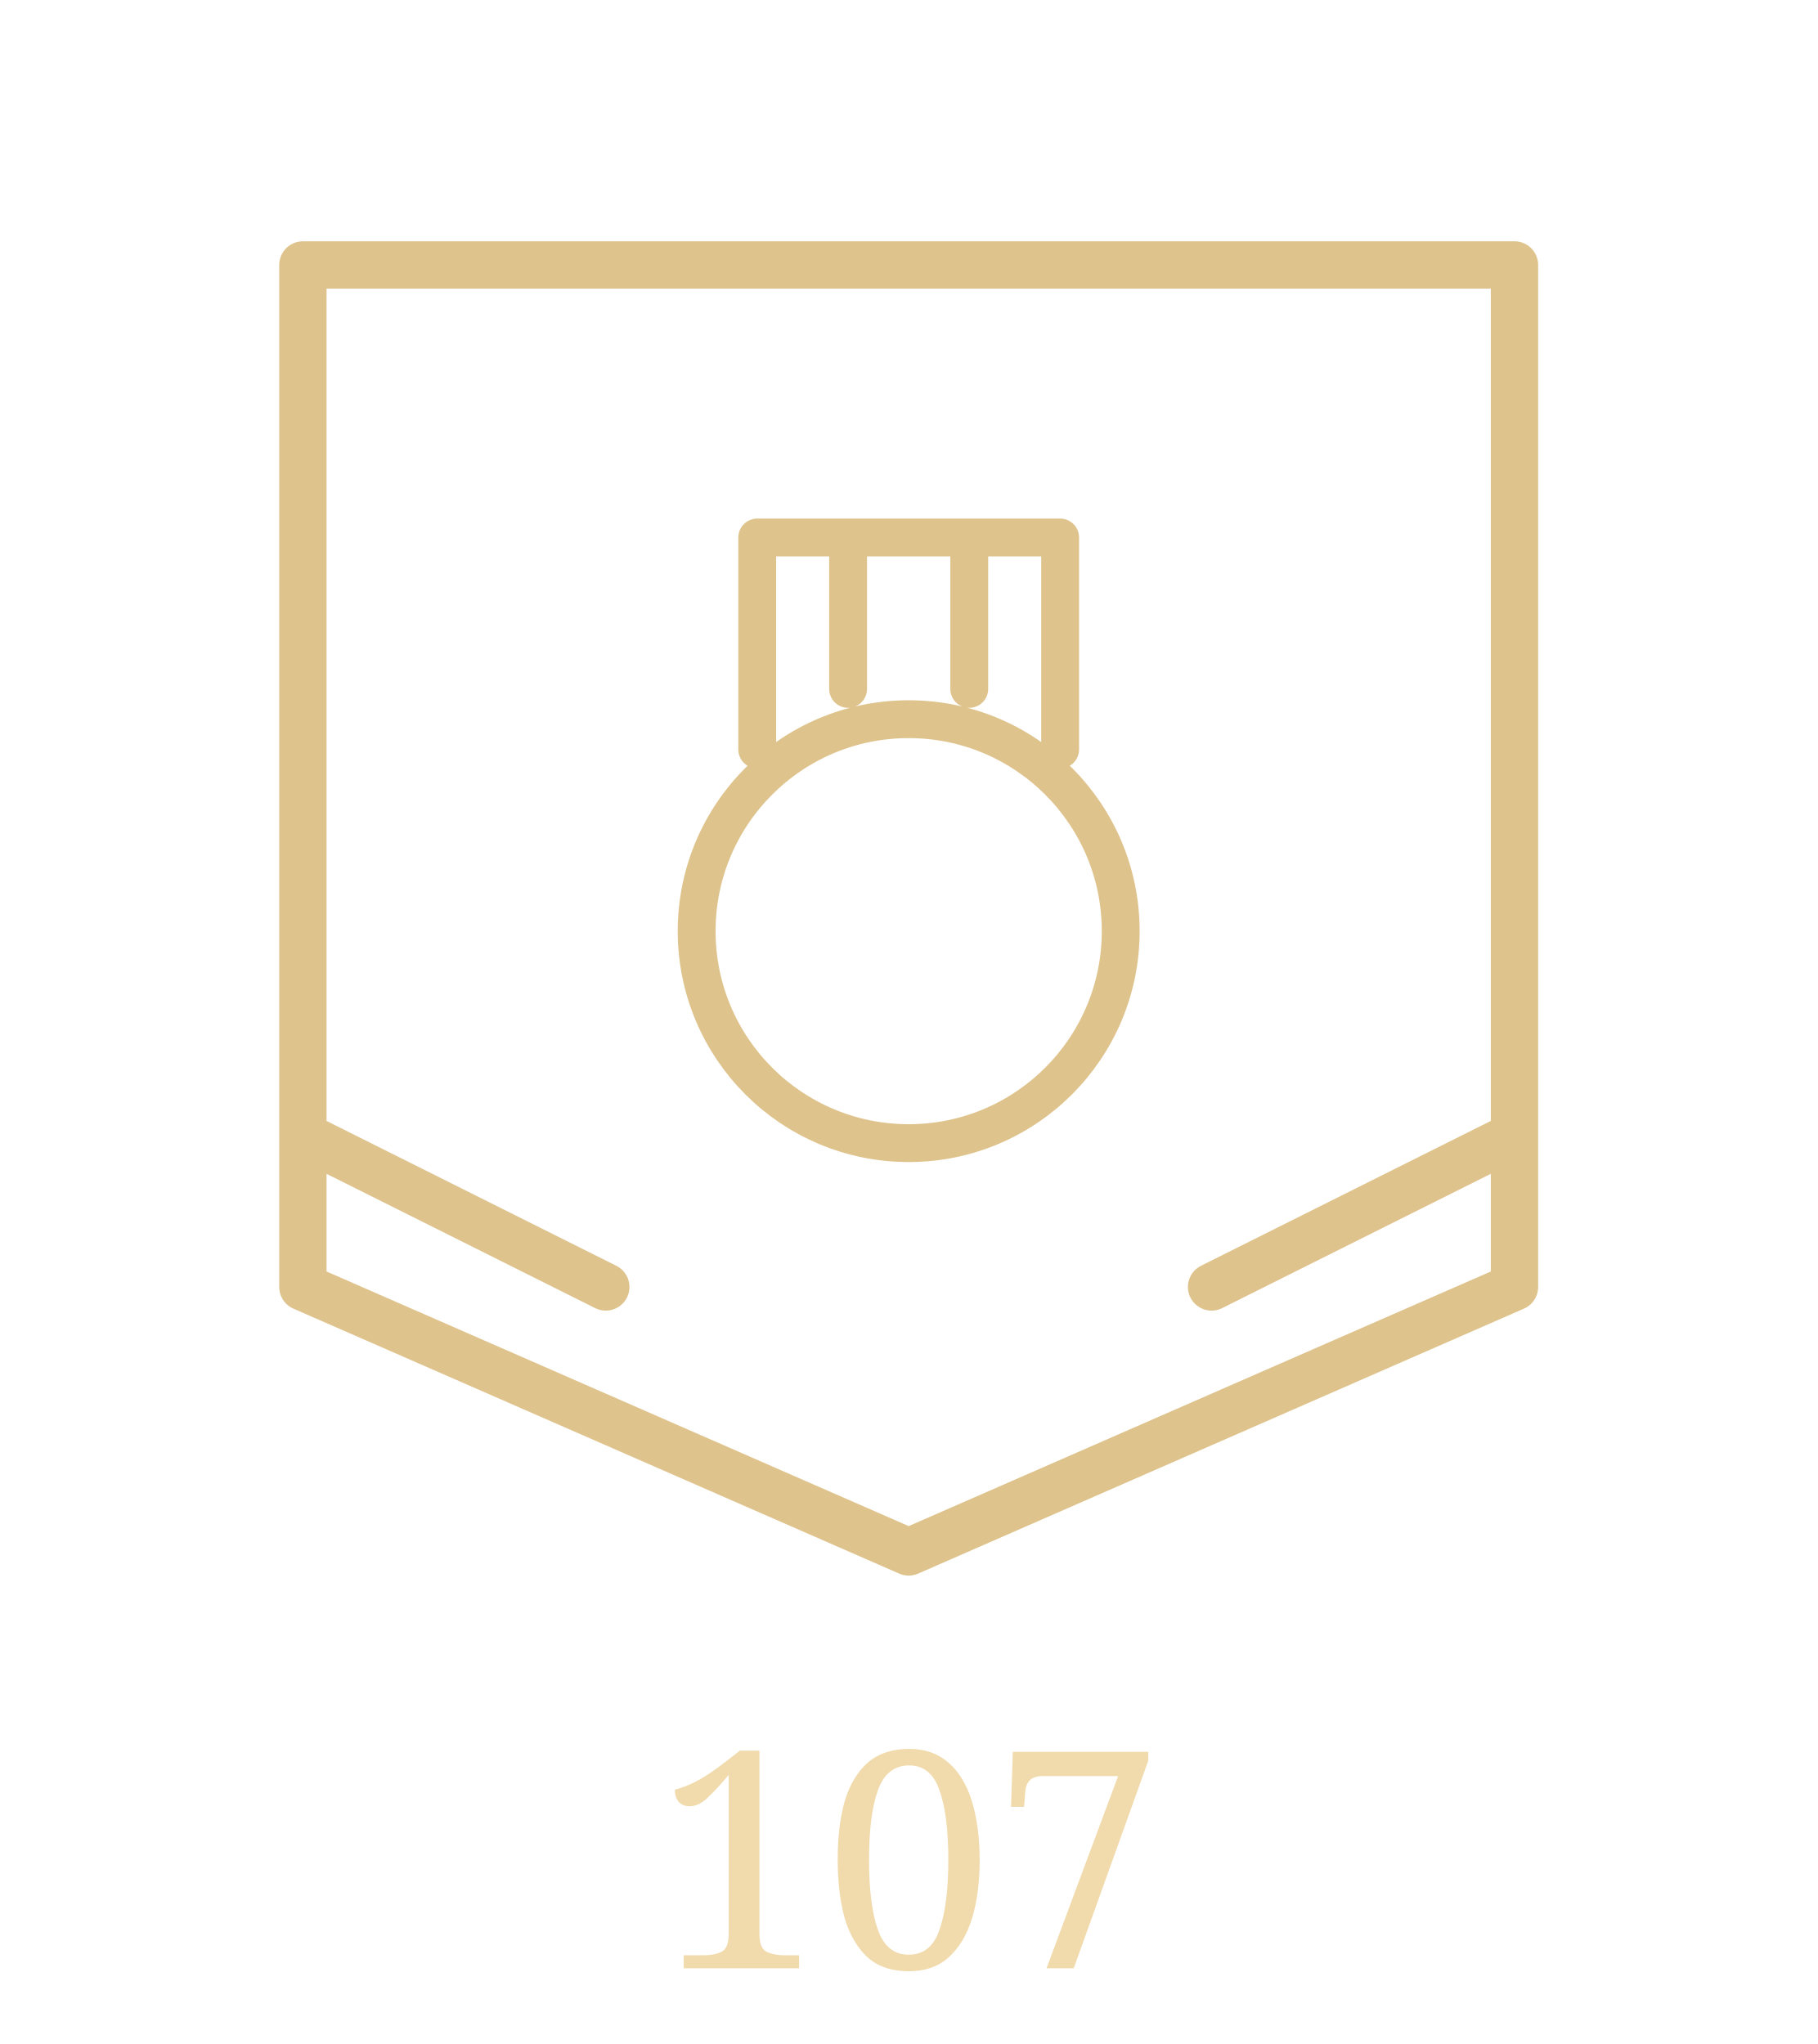
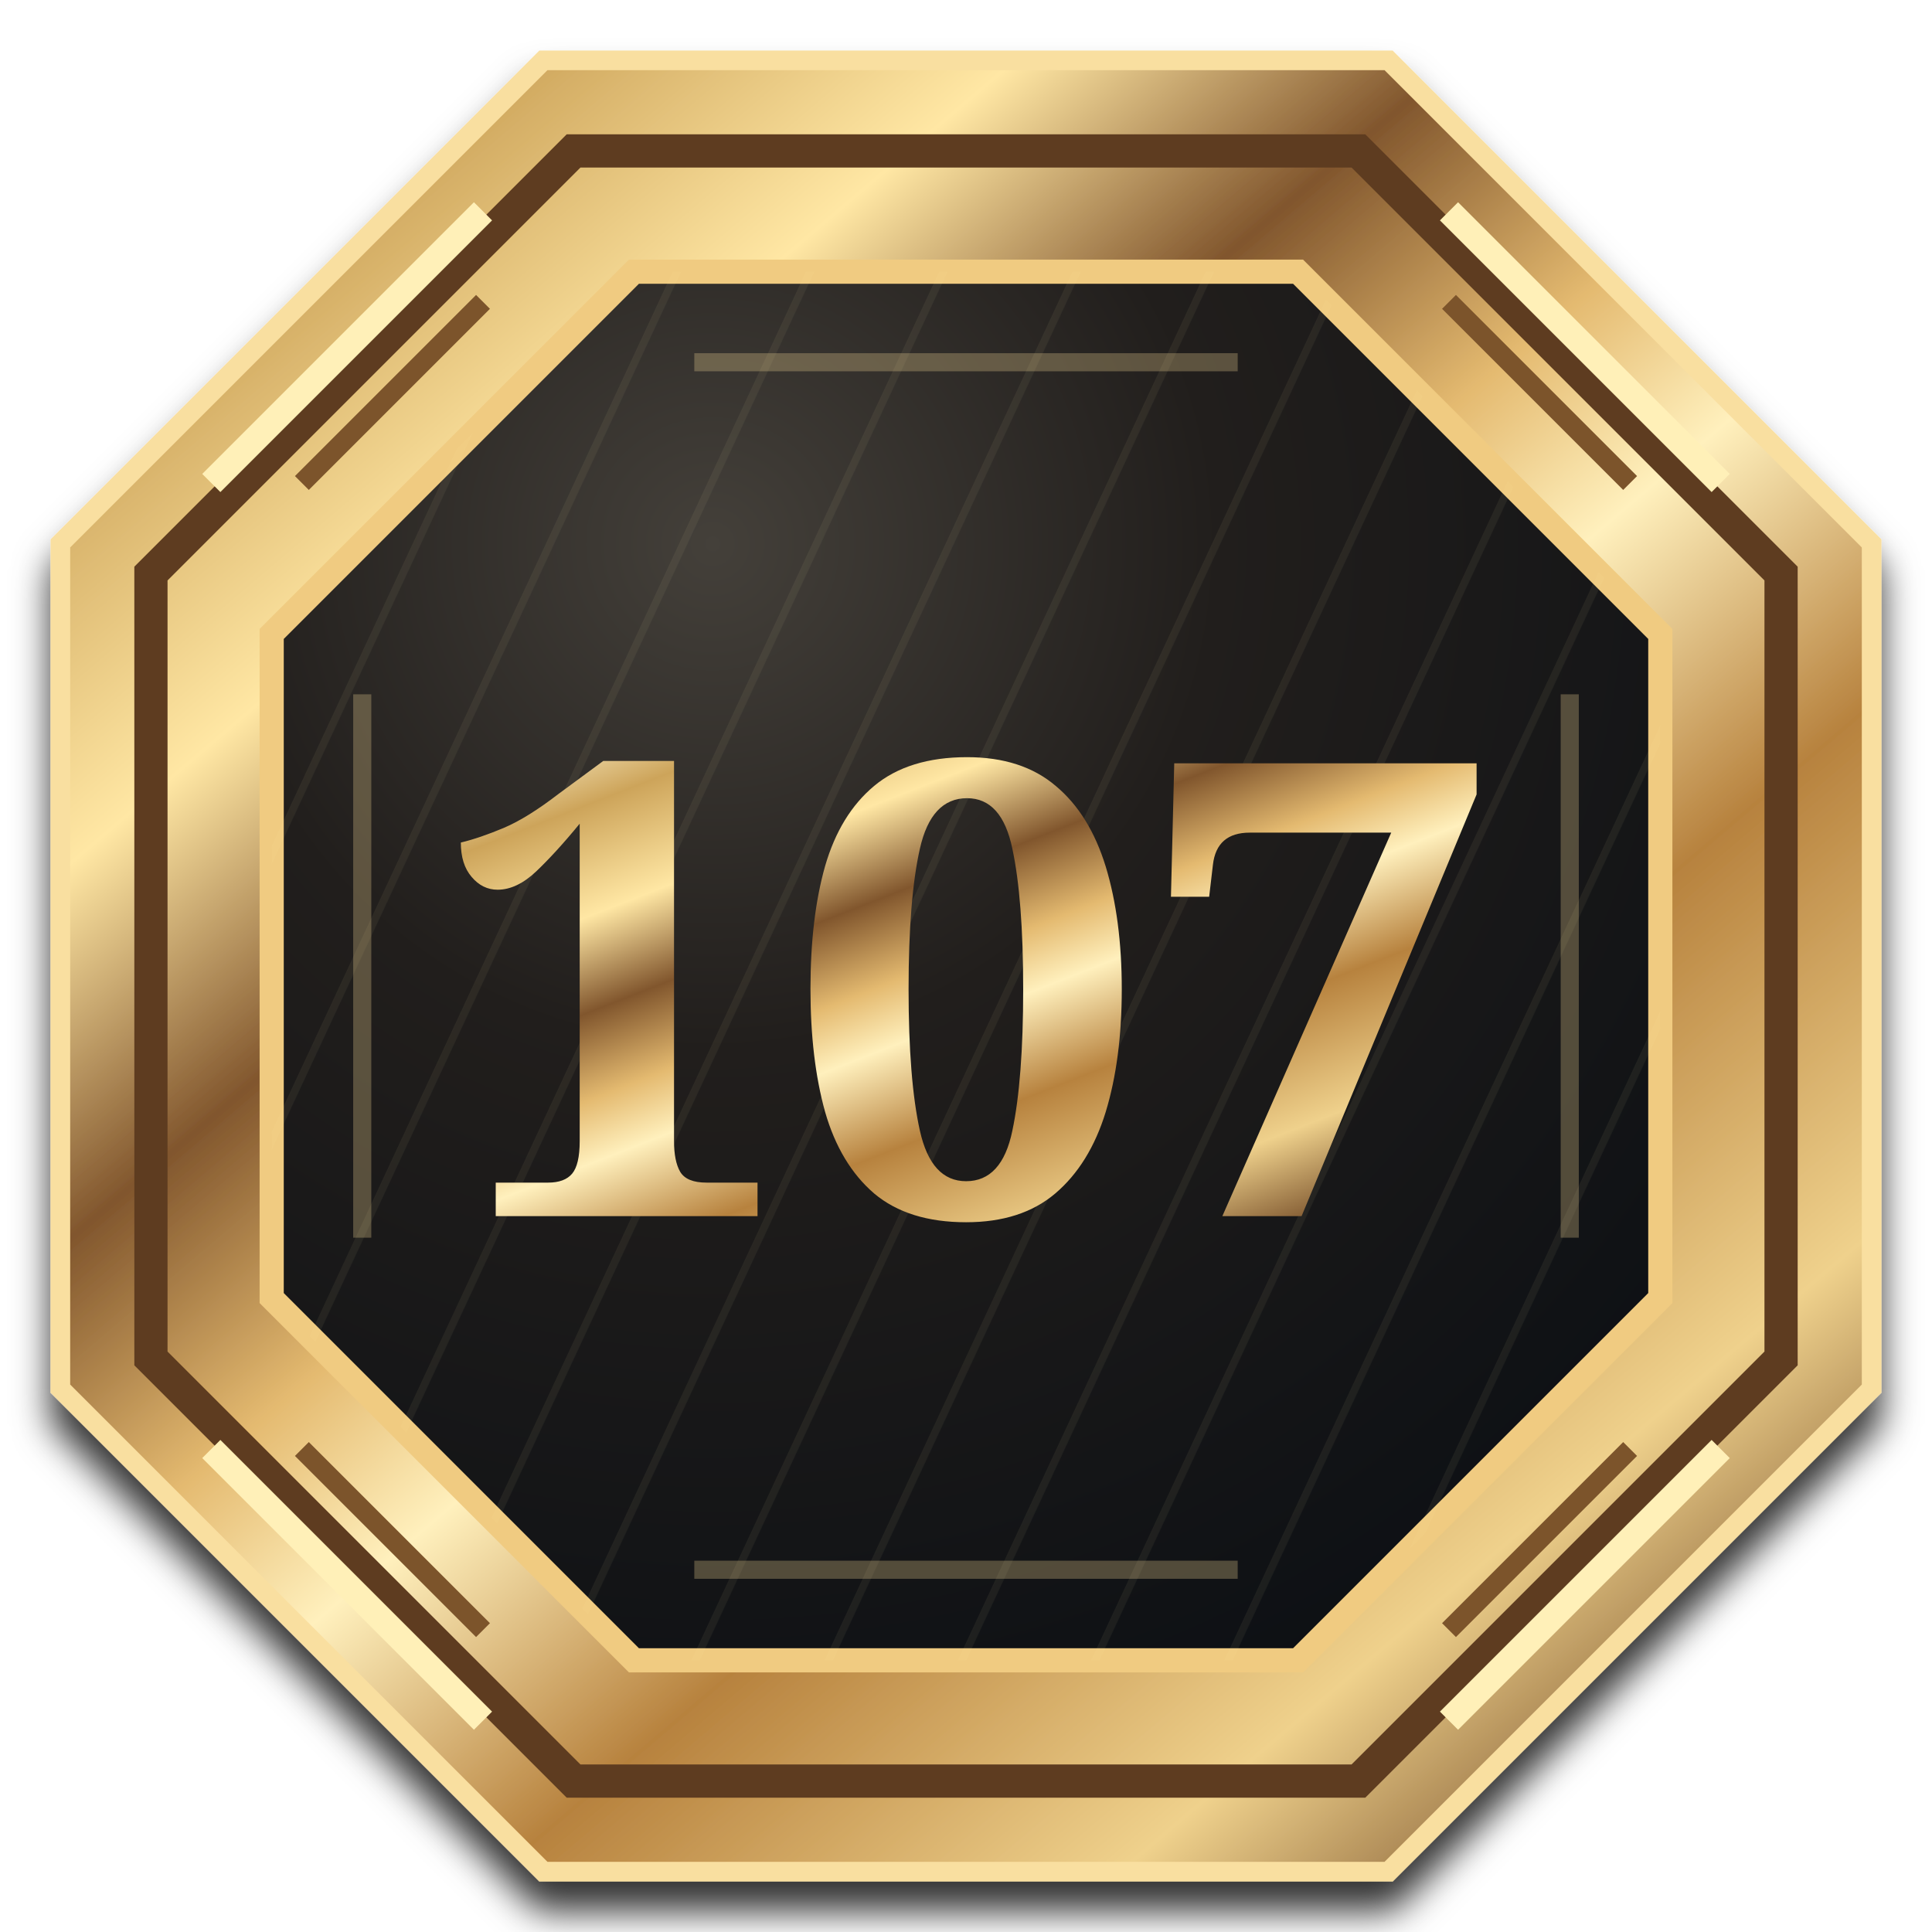
- <svg xmlns="http://www.w3.org/2000/svg" viewBox="0 0 48 54" fill="none" stroke="#dfc38c" stroke-width="1.25" stroke-linecap="round" stroke-linejoin="round">
-   <g transform="translate(4 3)">
-     <path d="M4 4h32v27L20 38 4 31zM4 27l8 4M36 27l-8 4" />
-     <g transform="translate(4 4) scale(.8)">
-       <path d="M13 22a7 7 0 1 0 14 0a7 7 0 1 0-14 0M15 16V9h10v7M18 9v5M22 9v5" />
-     </g>
-   </g>
-   <text x="24" y="52" text-anchor="middle" fill="#f1dbac" stroke="none" font-size="8" font-family="Georgia,serif">107</text>
+ <svg xmlns="http://www.w3.org/2000/svg" viewBox="0 0 64 64" data-luxury-seal="true">
+   <defs>
+     <linearGradient id="gold" x1="0" y1="0" x2=".85" y2="1">
+       <stop stop-color="#fff6d3" />
+       <stop offset=".12" stop-color="#cda45a" />
+       <stop offset=".26" stop-color="#ffe7a4" />
+       <stop offset=".38" stop-color="#81562d" />
+       <stop offset=".49" stop-color="#e4ba70" />
+       <stop offset=".57" stop-color="#fff0bd" />
+       <stop offset=".7" stop-color="#b7823e" />
+       <stop offset=".87" stop-color="#efd18c" />
+       <stop offset="1" stop-color="#78502a" />
+     </linearGradient>
+     <radialGradient id="enamel" cx=".32" cy=".2" r=".9">
+       <stop stop-color="#44403a" />
+       <stop offset=".4" stop-color="#211e1c" />
+       <stop offset="1" stop-color="#0d1014" />
+     </radialGradient>
+     <pattern id="brushed" width="4" height="4" patternUnits="userSpaceOnUse" patternTransform="rotate(25)">
+       <path d="M0 0v4" stroke="#fff0b5" stroke-opacity=".06" stroke-width=".5" />
+     </pattern>
+     <filter id="raised">
+       <feDropShadow dx="0" dy="1" stdDeviation=".6" flood-color="#000" flood-opacity=".8" />
+     </filter>
+   </defs>
+   <path d="M18 2h28l16 16v28L46 62H18L2 46V18z" fill="url(#gold)" stroke="#f9dfa0" stroke-width=".65" filter="url(#raised)" />
+   <path d="M19 5h26l14 14v26L45 59H19L5 45V19z" fill="none" stroke="#5e3c20" stroke-width="1.1" />
+   <path d="M21 9h22l12 12v22L43 55H21L9 43V21z" fill="url(#enamel)" stroke="#f0cb81" stroke-width=".8" />
+   <path d="M21 9h22l12 12v22L43 55H21L9 43V21z" fill="url(#brushed)" />
+   <path d="M23 12h18M12 23v18M23 52h18M52 23v18" fill="none" stroke="#ebce92" stroke-opacity=".3" stroke-width=".6" />
+   <path d="M16 7l-9 9m41-9 9 9M7 48l9 9m32 0 9-9" stroke="#fff0b8" stroke-width=".85" />
+   <path d="M16 10l-6 6m38-6 6 6M10 48l6 6m32 0 6-6" stroke="#7c542b" stroke-width=".65" />
+   <text x="32" y="33" text-anchor="middle" dominant-baseline="middle" fill="url(#gold)" font-size="21" font-weight="600" font-family="Georgia,serif">107</text>
</svg>
